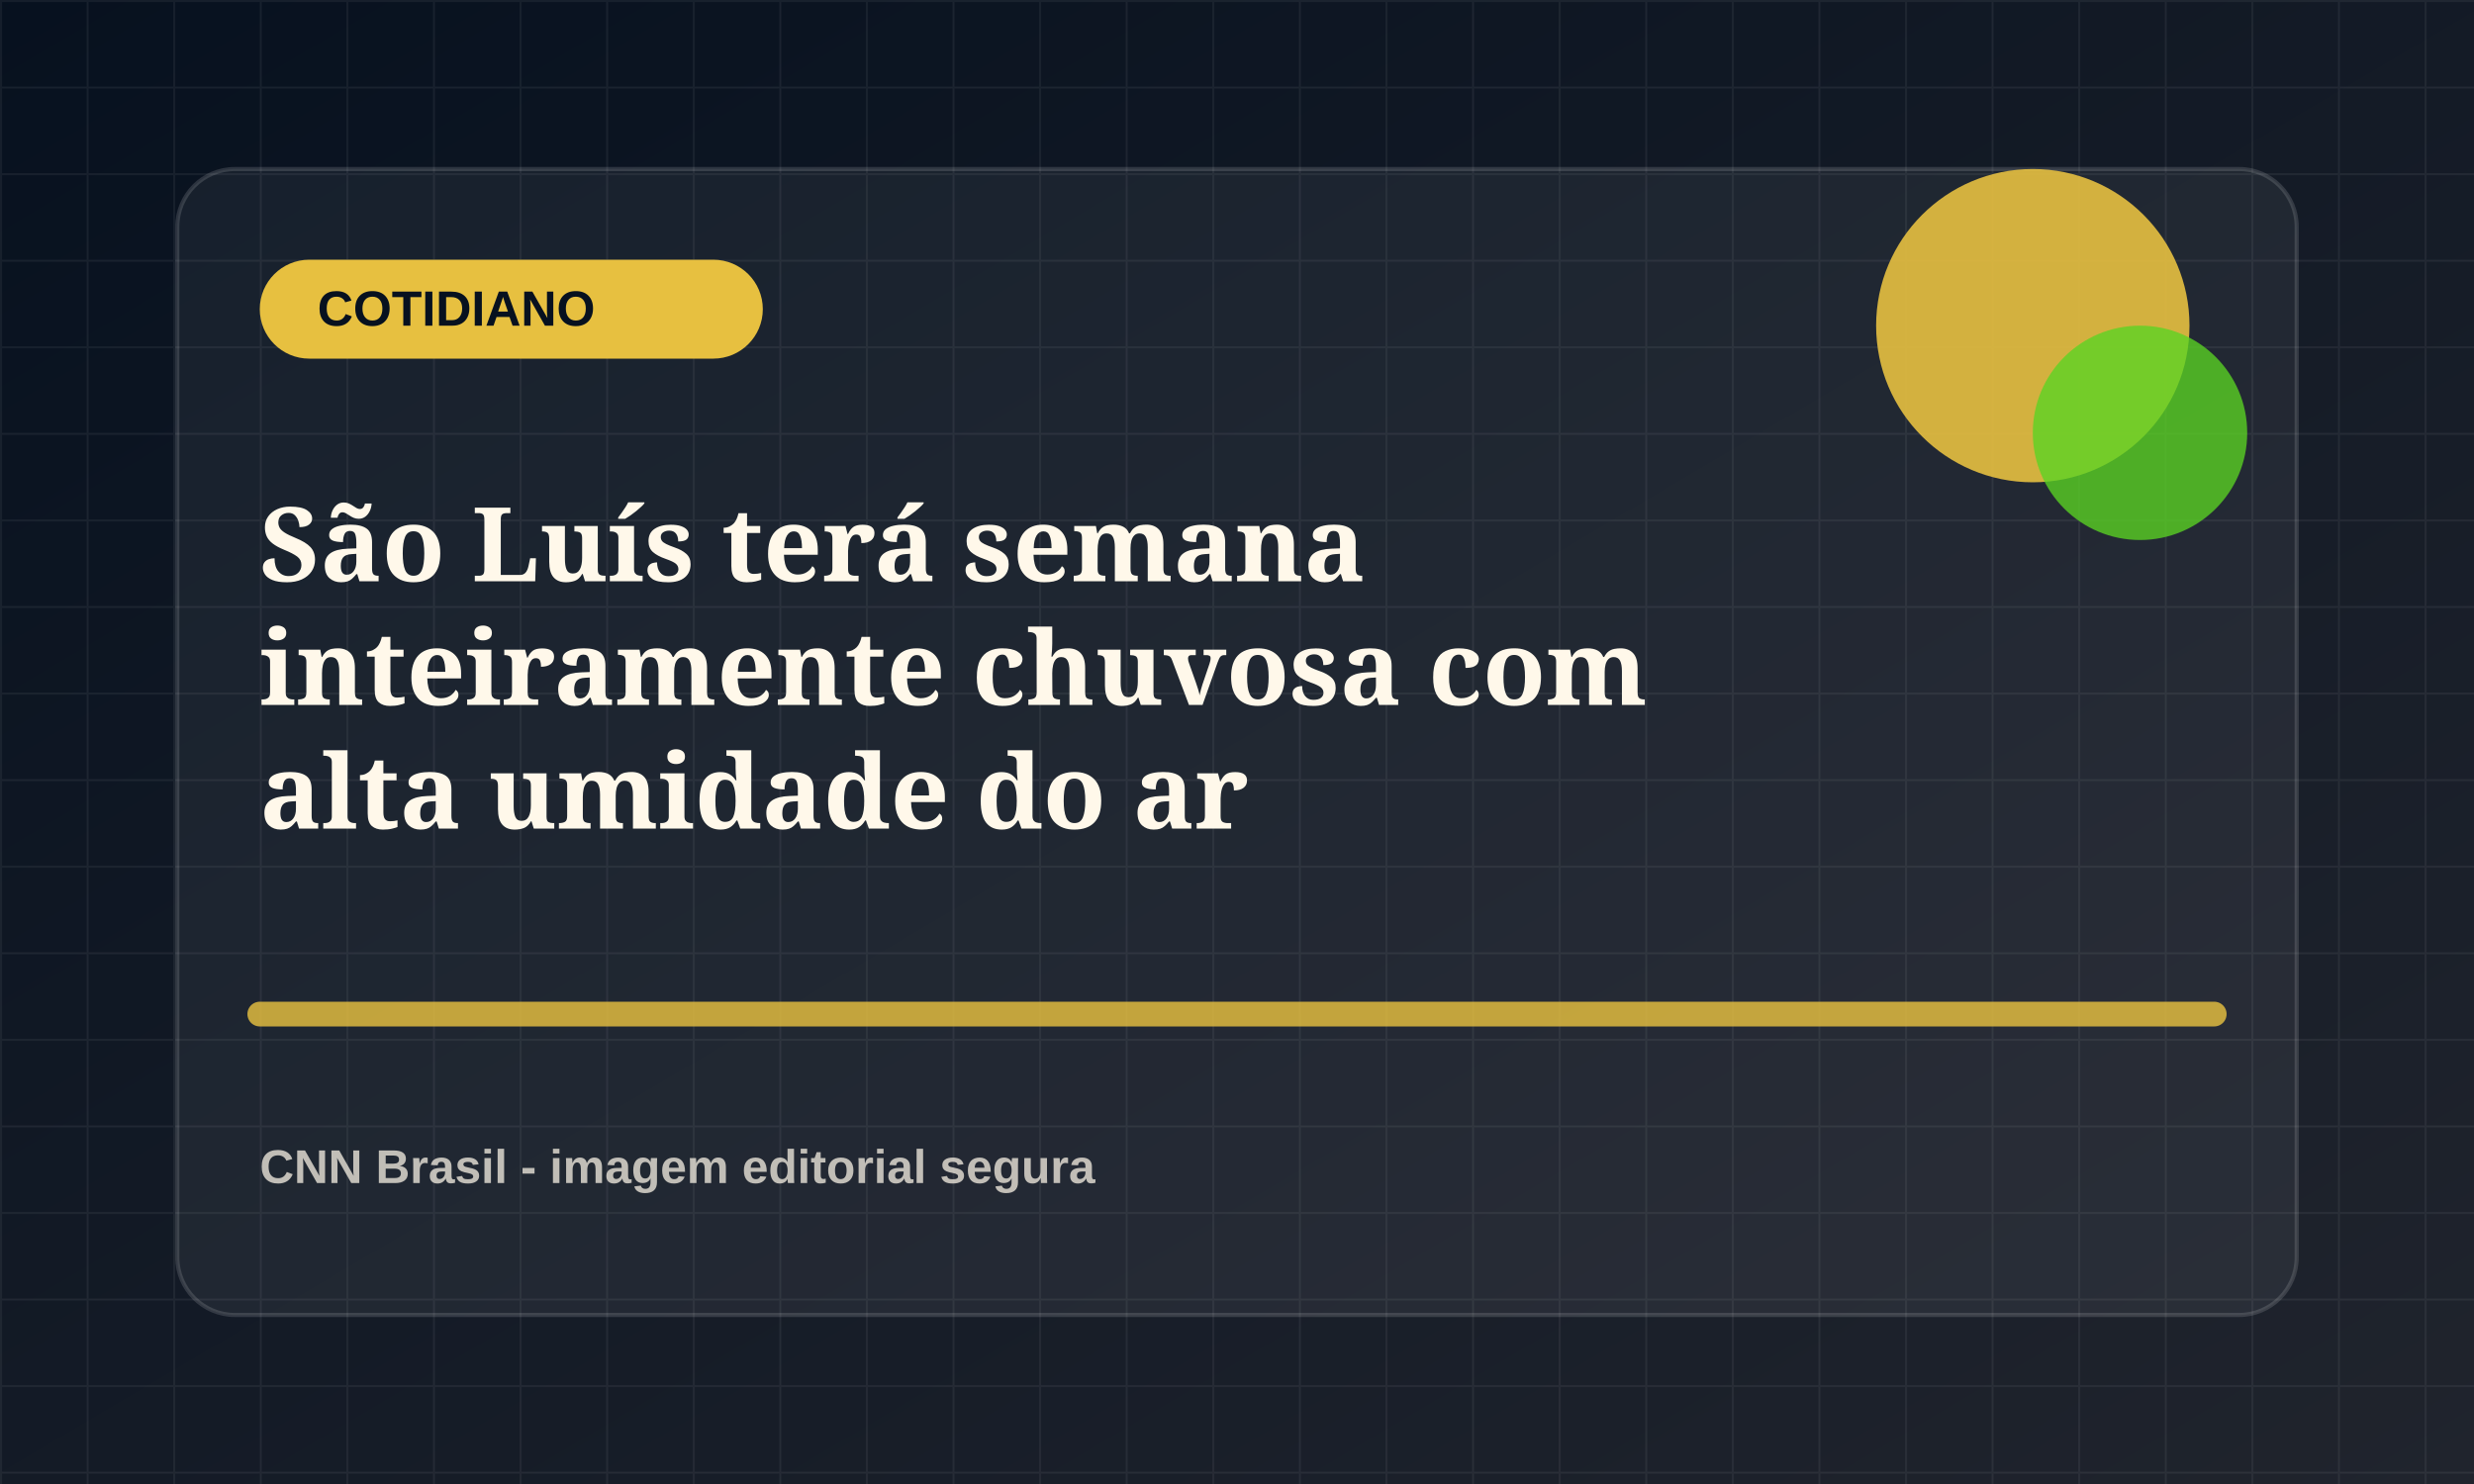
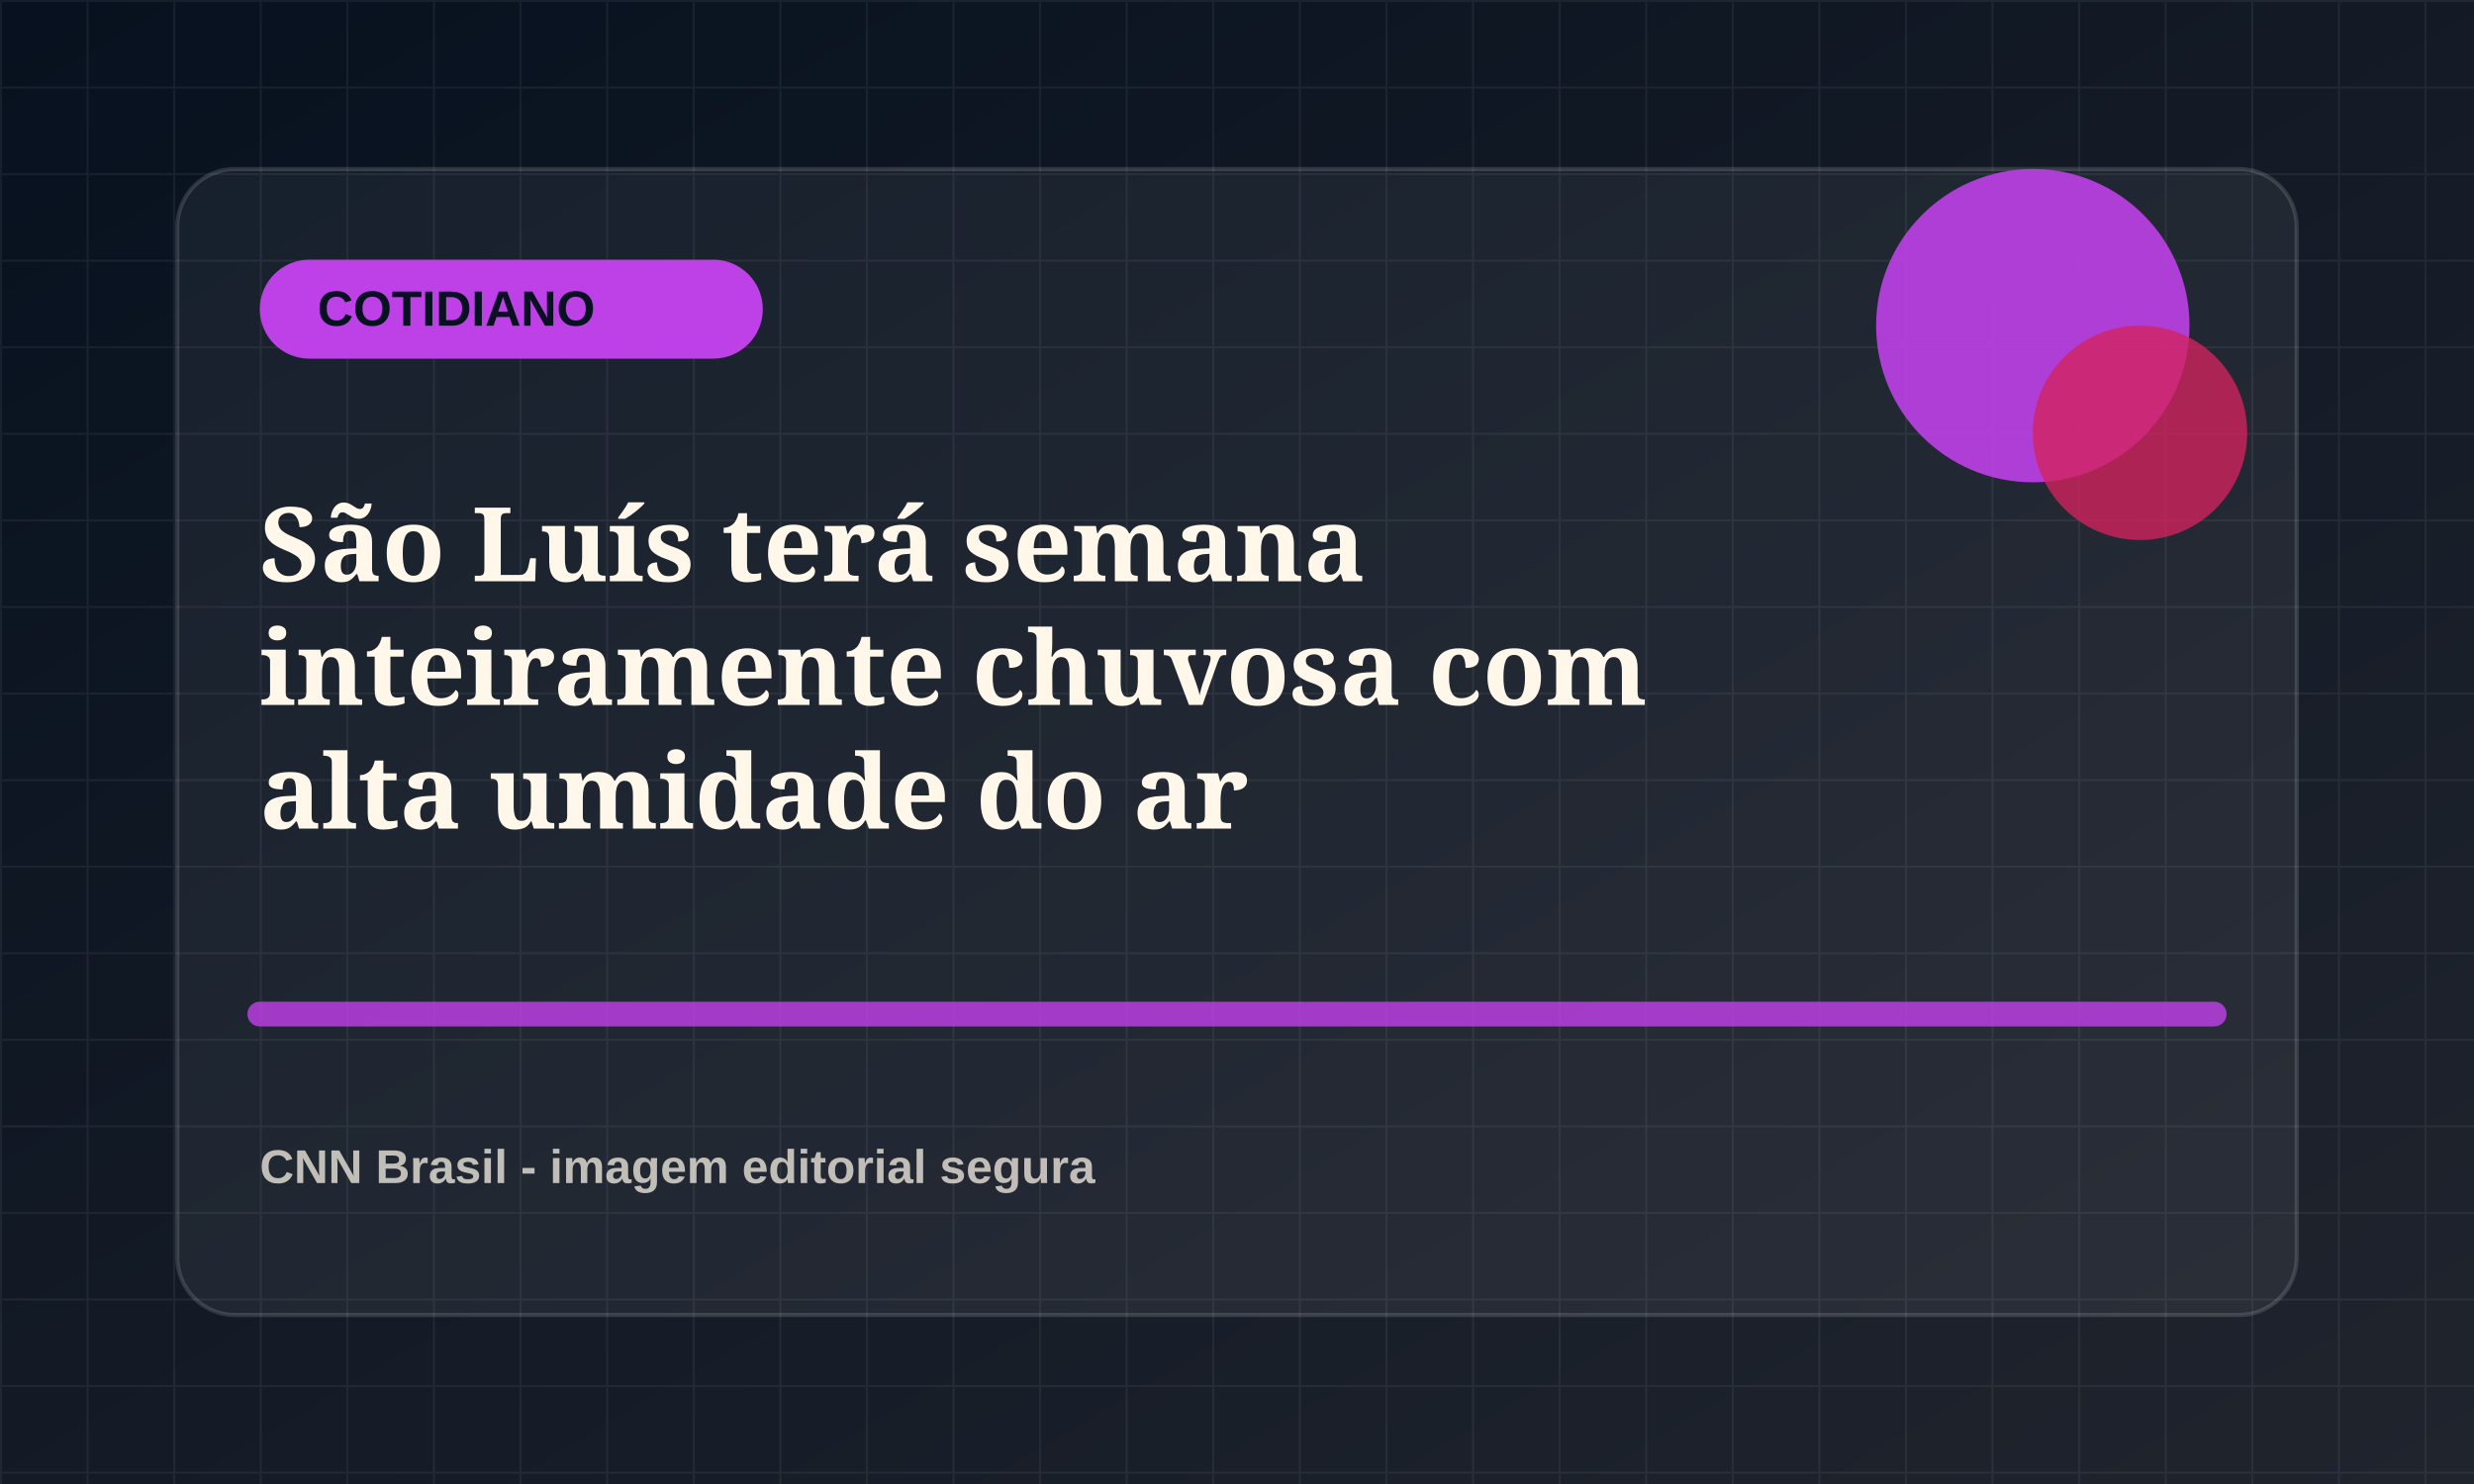
<svg xmlns="http://www.w3.org/2000/svg" viewBox="0 0 1200 720">
  <defs>
    <linearGradient id="bg" x1="0" x2="1" y1="0" y2="1">
      <stop offset="0" stop-color="#07111f" />
      <stop offset="1" stop-color="#20242d" />
    </linearGradient>
    <pattern id="grid" width="42" height="42" patternUnits="userSpaceOnUse">
      <path d="M42 0H0v42" fill="none" stroke="rgba(255,255,255,.055)" stroke-width="2" />
    </pattern>
  </defs>
  <rect width="1200" height="720" fill="url(#bg)" />
  <rect width="1200" height="720" fill="url(#grid)" />
  <rect x="86" y="82" width="1028" height="556" rx="28" fill="rgba(255,255,255,.055)" stroke="rgba(255,255,255,.14)" stroke-width="2" />
-   <rect x="126" y="126" width="244" height="48" rx="24" fill="hsl(46 78% 58%)" />
+   <rect x="126" y="126" width="244" height="48" rx="24" fill="hsl(285 78% 58%)" />
  <text x="154" y="158" fill="#07111f" font-family="Arial, sans-serif" font-size="24" font-weight="800">COTIDIANO</text>
-   <circle cx="986" cy="158" r="76" fill="hsl(46 78% 58%)" opacity=".9" />
-   <circle cx="1038" cy="210" r="52" fill="hsl(101 72% 48%)" opacity=".78" />
-   <path d="M126 492h948" stroke="hsl(46 78% 58%)" stroke-width="12" stroke-linecap="round" opacity=".82" />
+   <circle cx="986" cy="158" r="76" fill="hsl(285 78% 58%)" opacity=".9" />
+   <circle cx="1038" cy="210" r="52" fill="hsl(340 72% 48%)" opacity=".78" />
+   <path d="M126 492h948" stroke="hsl(285 78% 58%)" stroke-width="12" stroke-linecap="round" opacity=".82" />
  <text x="126" y="282" fill="#fff8ea" font-family="Georgia, serif" font-size="50" font-weight="700">
    <tspan x="126" dy="0">São Luís terá semana</tspan>
    <tspan x="126" dy="60">inteiramente chuvosa com</tspan>
    <tspan x="126" dy="60">alta umidade do ar</tspan>
  </text>
  <text x="126" y="574" fill="rgba(255,248,234,.72)" font-family="Arial, sans-serif" font-size="23" font-weight="700">CNN Brasil - imagem editorial segura</text>
</svg>
